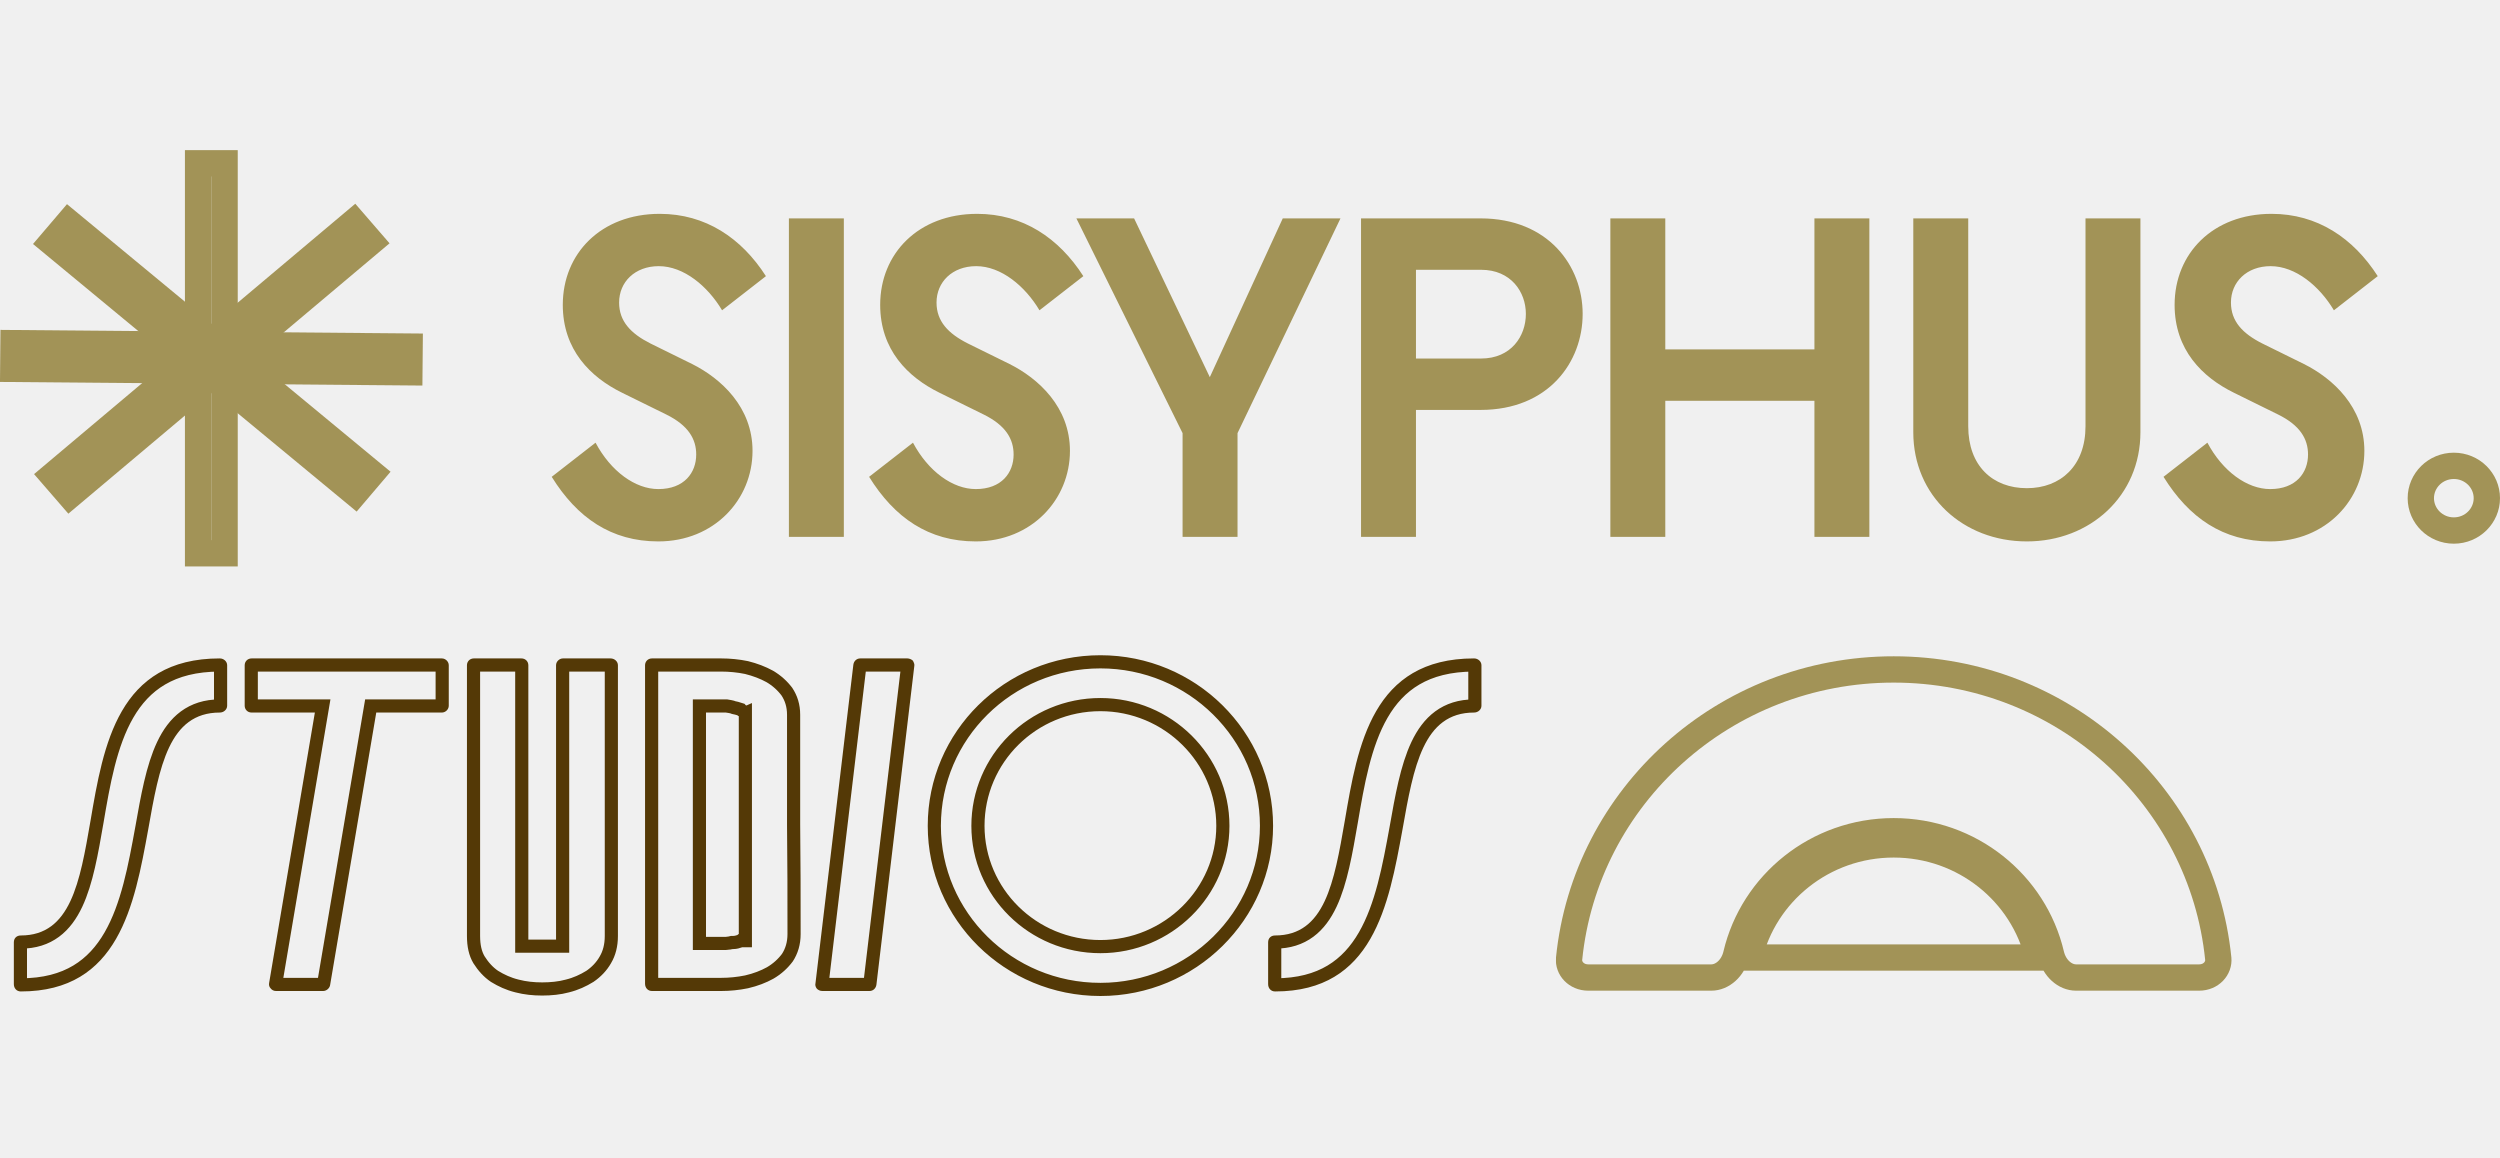
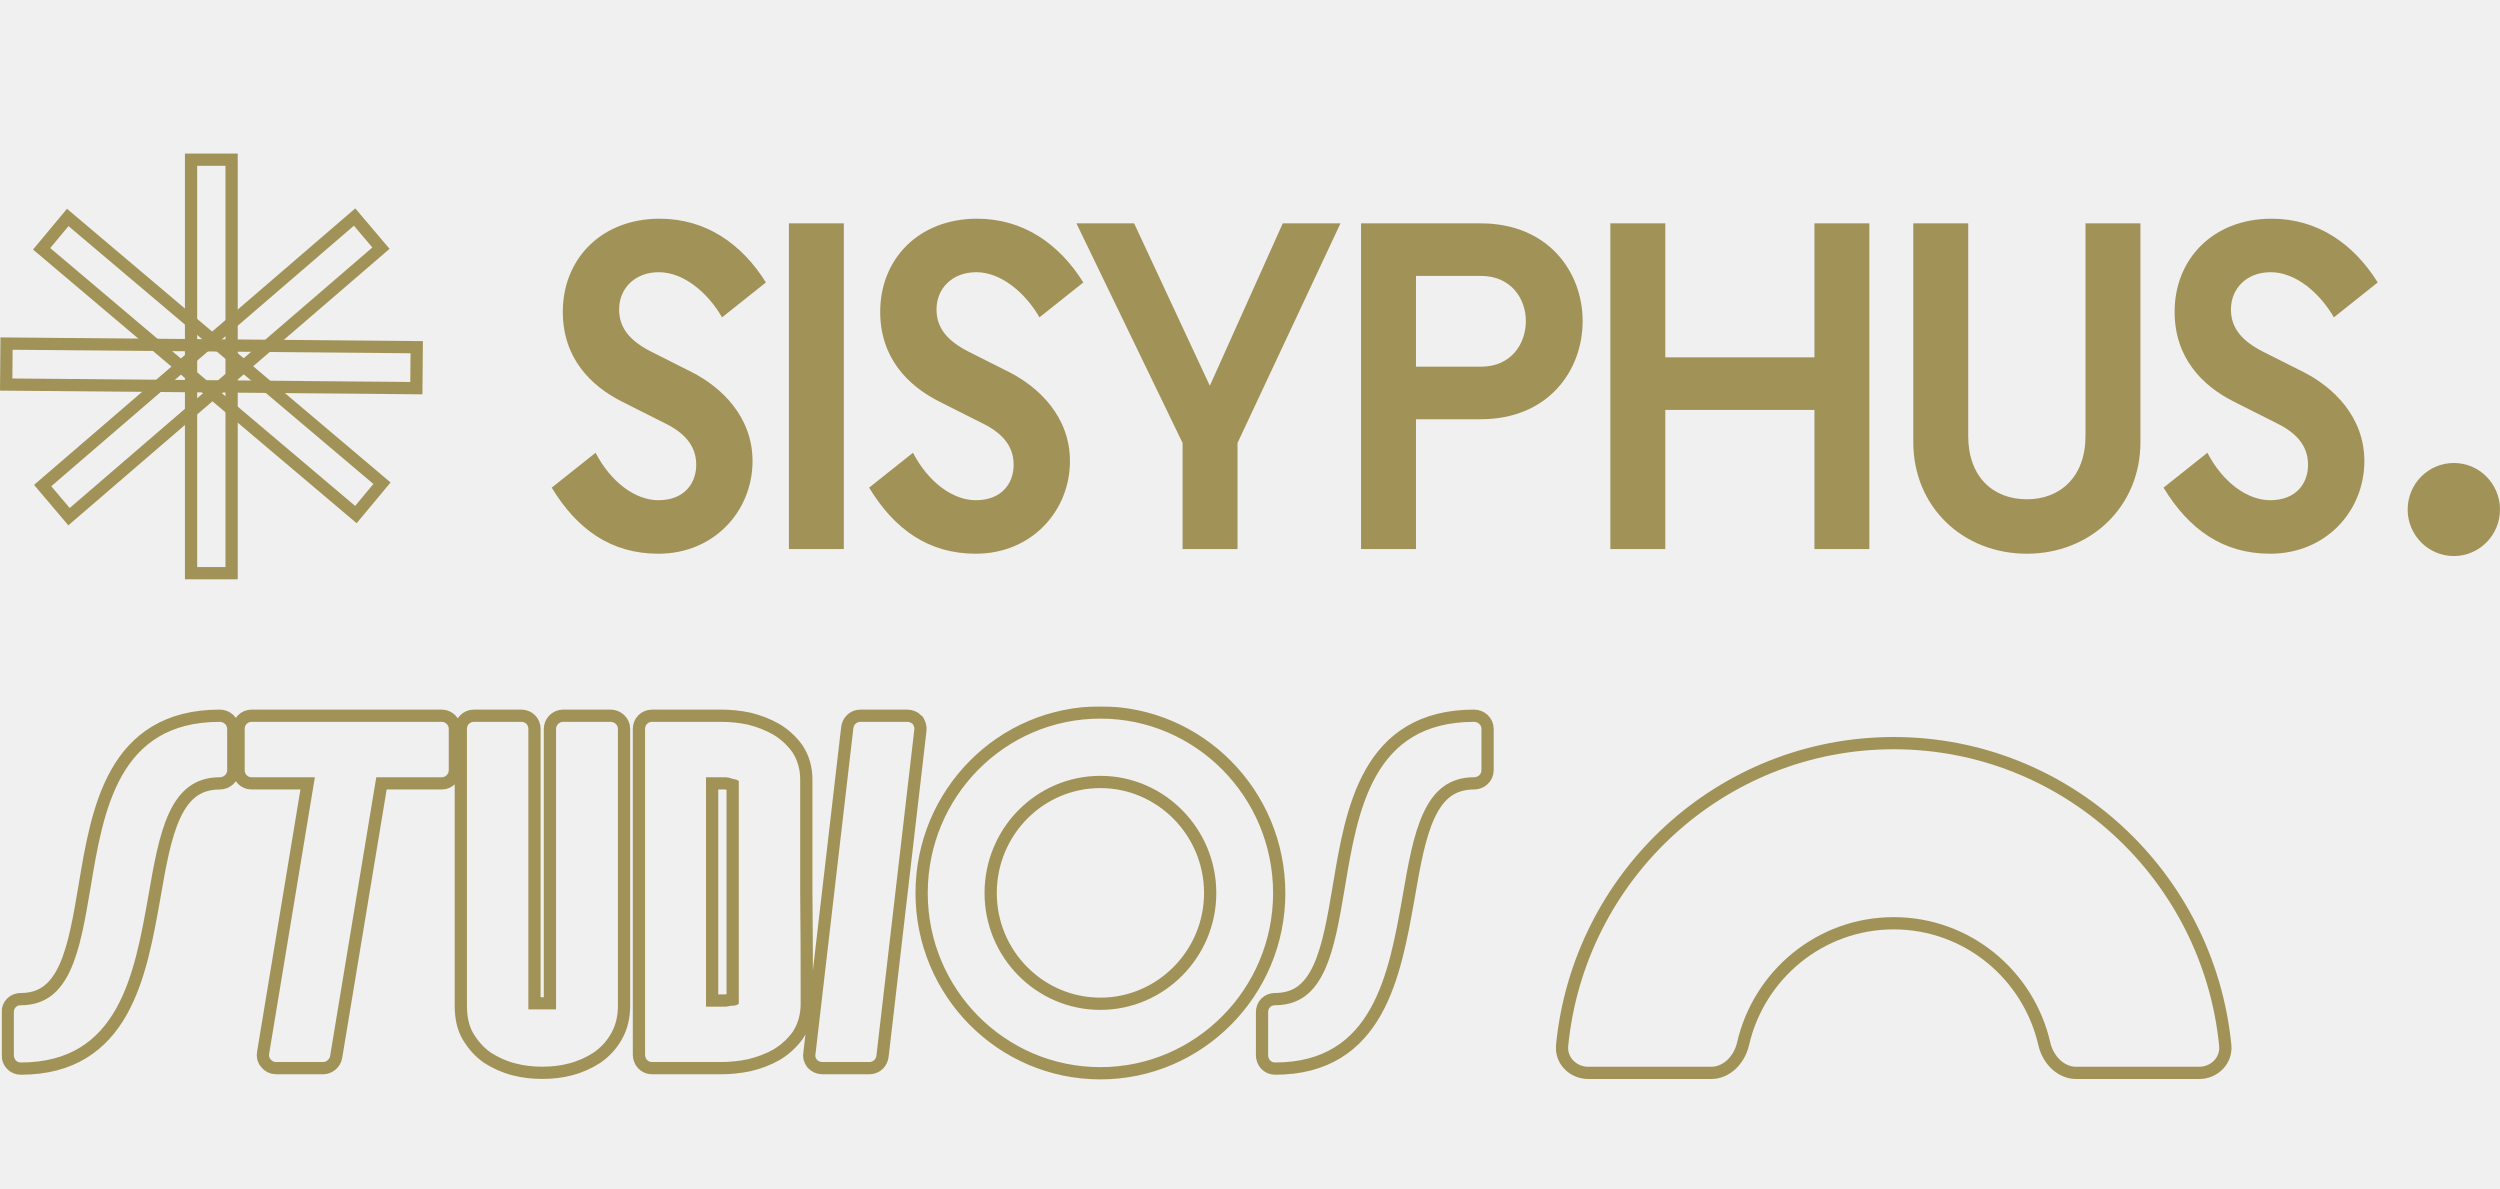
- <svg xmlns="http://www.w3.org/2000/svg" width="95" height="44" viewBox="0 0 95 44" fill="none">
-   <g clip-path="url(#clip0_6_1856)">
-     <path d="M7.527 21.025V6.205H8.534V21.025H7.527Z" stroke="#A29357" />
-     <path d="M0.513 13.04L15.565 13.17L15.556 14.147L0.504 14.018L0.513 13.04Z" stroke="#A29357" />
-     <path d="M2.606 8.457L14.132 17.988L13.491 18.741L1.964 9.21L2.606 8.457Z" stroke="#A29357" />
-     <path d="M14.093 9.19L2.652 18.82L2.004 18.072L13.445 8.442L14.093 9.19Z" stroke="#A29357" />
-     <path d="M25.017 20.574C27.14 20.574 28.596 18.983 28.596 17.133C28.596 15.473 27.403 14.384 26.298 13.831L24.719 13.053C23.965 12.673 23.526 12.206 23.526 11.497C23.526 10.719 24.123 10.114 25.035 10.114C25.982 10.114 26.895 10.875 27.439 11.791L29.105 10.494C28.175 9.042 26.807 8.126 25.07 8.126C22.842 8.126 21.386 9.63 21.386 11.584C21.386 13.295 22.439 14.332 23.631 14.92L25.316 15.75C26.158 16.165 26.456 16.684 26.456 17.271C26.456 17.963 26 18.585 25.017 18.585C24.14 18.585 23.21 17.911 22.631 16.822L20.965 18.119C21.93 19.675 23.228 20.574 25.017 20.574ZM29.978 20.401H32.066V8.299H29.978V20.401ZM37.079 20.574C39.202 20.574 40.658 18.983 40.658 17.133C40.658 15.473 39.465 14.384 38.36 13.831L36.781 13.053C36.026 12.673 35.588 12.206 35.588 11.497C35.588 10.719 36.184 10.114 37.096 10.114C38.044 10.114 38.956 10.875 39.5 11.791L41.167 10.494C40.237 9.042 38.868 8.126 37.132 8.126C34.903 8.126 33.447 9.63 33.447 11.584C33.447 13.295 34.5 14.332 35.693 14.92L37.377 15.75C38.219 16.165 38.517 16.684 38.517 17.271C38.517 17.963 38.061 18.585 37.079 18.585C36.202 18.585 35.272 17.911 34.693 16.822L33.026 18.119C33.991 19.675 35.289 20.574 37.079 20.574ZM44.938 20.401H47.026V16.459L50.938 8.299H48.745L45.973 14.332L43.096 8.299H40.903L44.938 16.459V20.401ZM51.719 20.401H53.807V15.577H56.263C58.842 15.577 60.141 13.762 60.141 11.929C60.141 10.114 58.842 8.299 56.263 8.299H51.719V20.401ZM53.807 13.624V10.252H56.281C57.421 10.252 57.983 11.099 57.983 11.929C57.983 12.776 57.421 13.624 56.281 13.624H53.807ZM61.194 20.401H63.281V15.231H68.948V20.401H71.036V8.299H68.948V13.278H63.281V8.299H61.194V20.401ZM77.021 20.574C79.424 20.574 81.336 18.845 81.336 16.424V8.299H79.249V16.2C79.249 17.704 78.301 18.551 77.021 18.551C75.722 18.551 74.793 17.704 74.793 16.2V8.299H72.705V16.424C72.705 18.845 74.6 20.574 77.021 20.574ZM86.267 20.574C88.389 20.574 89.846 18.983 89.846 17.133C89.846 15.473 88.653 14.384 87.547 13.831L85.969 13.053C85.214 12.673 84.776 12.206 84.776 11.497C84.776 10.719 85.372 10.114 86.284 10.114C87.232 10.114 88.144 10.875 88.688 11.791L90.354 10.494C89.424 9.042 88.056 8.126 86.319 8.126C84.091 8.126 82.635 9.63 82.635 11.584C82.635 13.295 83.688 14.332 84.881 14.92L86.565 15.75C87.407 16.165 87.705 16.684 87.705 17.271C87.705 17.963 87.249 18.585 86.267 18.585C85.39 18.585 84.46 17.911 83.881 16.822L82.214 18.119C83.179 19.675 84.477 20.574 86.267 20.574Z" fill="#A29357" />
-     <mask id="path-6-inside-1_6_1856" fill="white">
-       <path d="M8.351 25.02C4.491 25.02 3.93 28.305 3.439 31.192C3.035 33.526 2.684 35.548 0.79 35.548C0.632 35.548 0.526 35.652 0.526 35.808V37.398C0.526 37.554 0.632 37.675 0.79 37.675C4.509 37.675 5.105 34.407 5.632 31.52C6.053 29.134 6.421 27.077 8.351 27.077C8.509 27.077 8.632 26.956 8.632 26.818V25.279C8.632 25.141 8.509 25.02 8.351 25.02ZM9.561 25.02C9.404 25.02 9.298 25.141 9.298 25.279V26.818C9.298 26.956 9.404 27.077 9.561 27.077H11.965L10.228 37.346C10.211 37.416 10.228 37.502 10.281 37.554C10.333 37.623 10.404 37.658 10.491 37.658H12.281C12.404 37.658 12.526 37.554 12.544 37.433L14.298 27.077H16.79C16.93 27.077 17.053 26.956 17.053 26.818V25.279C17.053 25.141 16.93 25.02 16.79 25.02H9.561ZM23.2 25.02H21.393C21.253 25.02 21.13 25.141 21.13 25.279V35.704H20.077V25.279C20.077 25.141 19.972 25.02 19.814 25.02H18.007C17.849 25.02 17.744 25.141 17.744 25.279V35.566C17.744 35.963 17.814 36.309 17.989 36.603C18.165 36.88 18.375 37.122 18.656 37.312C18.937 37.485 19.235 37.623 19.586 37.71C19.919 37.796 20.253 37.831 20.604 37.831C20.954 37.831 21.305 37.796 21.621 37.71C21.972 37.623 22.27 37.485 22.551 37.312C22.832 37.122 23.06 36.88 23.218 36.603C23.393 36.309 23.481 35.963 23.481 35.566V25.279C23.481 25.141 23.358 25.02 23.2 25.02ZM30.407 31.33C30.407 29.947 30.407 28.547 30.407 27.163C30.407 26.766 30.302 26.437 30.109 26.143C29.916 25.884 29.67 25.659 29.372 25.486C29.091 25.331 28.775 25.21 28.424 25.123C28.091 25.054 27.74 25.02 27.407 25.02H24.775C24.617 25.02 24.512 25.141 24.512 25.279V37.381C24.512 37.537 24.617 37.658 24.775 37.658H27.407C27.74 37.658 28.091 37.623 28.424 37.554C28.793 37.468 29.109 37.346 29.389 37.191C29.688 37.018 29.933 36.793 30.126 36.534C30.319 36.24 30.424 35.894 30.424 35.497C30.424 34.114 30.424 32.713 30.407 31.33ZM28.074 35.497H28.056C28.038 35.514 28.021 35.531 28.021 35.531C27.968 35.548 27.916 35.566 27.846 35.566C27.828 35.566 27.81 35.566 27.775 35.566C27.705 35.583 27.635 35.6 27.582 35.6H26.828V27.077H27.407C27.442 27.077 27.495 27.077 27.582 27.077C27.67 27.094 27.74 27.094 27.81 27.129C27.898 27.146 27.968 27.163 28.021 27.181C28.038 27.198 28.056 27.215 28.074 27.215C28.074 27.215 28.074 27.233 28.074 27.25V35.497ZM34.69 25.106C34.637 25.054 34.55 25.02 34.48 25.02H32.69C32.55 25.02 32.444 25.123 32.427 25.262L30.988 37.364C30.971 37.433 30.988 37.502 31.041 37.571C31.094 37.623 31.164 37.658 31.252 37.658H33.041C33.181 37.658 33.286 37.554 33.304 37.416L34.743 25.314C34.76 25.244 34.725 25.175 34.69 25.106ZM41.816 24.899C38.184 24.899 35.254 27.803 35.254 31.382C35.254 34.943 38.184 37.848 41.816 37.848C45.43 37.848 48.377 34.943 48.377 31.382C48.377 27.803 45.43 24.899 41.816 24.899ZM41.816 35.721C39.377 35.721 37.412 33.768 37.412 31.382C37.412 28.979 39.377 27.025 41.816 27.025C44.237 27.025 46.219 28.979 46.219 31.382C46.219 33.768 44.237 35.721 41.816 35.721ZM56.014 25.02C52.154 25.02 51.593 28.305 51.102 31.192C50.698 33.526 50.347 35.548 48.453 35.548C48.295 35.548 48.189 35.652 48.189 35.808V37.398C48.189 37.554 48.295 37.675 48.453 37.675C52.172 37.675 52.768 34.407 53.295 31.52C53.716 29.134 54.084 27.077 56.014 27.077C56.172 27.077 56.295 26.956 56.295 26.818V25.279C56.295 25.141 56.172 25.02 56.014 25.02Z" />
+ <svg xmlns="http://www.w3.org/2000/svg" width="204" height="97" viewBox="0 0 204 97" fill="none">
+   <g clip-path="url(#clip0_3058_341)">
+     <path d="M15.59 46.772V13.03H18.899V46.772H15.59Z" stroke="#A19357" />
+     <path d="M0.534 28.036L34.004 28.331L33.975 31.673L0.505 31.379L0.534 28.036Z" stroke="#A19357" />
+     <path d="M5.527 17.744L31.169 39.43L29.04 41.988L3.397 20.302L5.527 17.744Z" stroke="#A19357" />
+     <path d="M31.086 20.25L5.632 42.16L3.48 39.621L28.934 17.711L31.086 20.25Z" stroke="#A19357" />
+     <path d="M53.722 45.184C58.281 45.184 61.407 41.69 61.407 37.628C61.407 33.983 58.846 31.591 56.472 30.375L53.082 28.667C51.462 27.832 50.52 26.806 50.52 25.25C50.52 23.541 51.801 22.212 53.76 22.212C55.794 22.212 57.753 23.883 58.921 25.895L62.5 23.047C60.503 19.858 57.565 17.846 53.835 17.846C49.051 17.846 45.924 21.149 45.924 25.439C45.924 29.198 48.184 31.477 50.746 32.768L54.362 34.59C56.171 35.501 56.811 36.641 56.811 37.931C56.811 39.45 55.832 40.817 53.722 40.817C51.838 40.817 49.842 39.336 48.599 36.944L45.02 39.792C47.092 43.209 49.879 45.184 53.722 45.184ZM64.374 44.804H68.857V18.225H64.374V44.804ZM79.622 45.184C84.181 45.184 87.308 41.69 87.308 37.628C87.308 33.983 84.746 31.591 82.372 30.375L78.982 28.667C77.362 27.832 76.42 26.806 76.42 25.25C76.42 23.541 77.701 22.212 79.66 22.212C81.694 22.212 83.653 23.883 84.821 25.895L88.4 23.047C86.403 19.858 83.465 17.846 79.735 17.846C74.951 17.846 71.824 21.149 71.824 25.439C71.824 29.198 74.084 31.477 76.646 32.768L80.263 34.59C82.071 35.501 82.712 36.641 82.712 37.931C82.712 39.45 81.732 40.817 79.622 40.817C77.739 40.817 75.742 39.336 74.499 36.944L70.92 39.792C72.992 43.209 75.78 45.184 79.622 45.184ZM96.499 44.804H100.982V36.147L109.384 18.225H104.674L98.722 31.477L92.544 18.225H87.835L96.499 36.147V44.804ZM111.061 44.804H115.544V34.21H120.818C126.356 34.21 129.144 30.224 129.144 26.199C129.144 22.212 126.356 18.225 120.818 18.225H111.061V44.804ZM115.544 29.92V22.516H120.856C123.305 22.516 124.51 24.376 124.51 26.199C124.51 28.059 123.305 29.92 120.856 29.92H115.544ZM131.406 44.804H135.889V33.451H148.057V44.804H152.54V18.225H148.057V29.16H135.889V18.225H131.406V44.804ZM165.392 45.184C170.553 45.184 174.66 41.387 174.66 36.071V18.225H170.176V35.577C170.176 38.881 168.142 40.741 165.392 40.741C162.604 40.741 160.607 38.881 160.607 35.577V18.225H156.124V36.071C156.124 41.387 160.193 45.184 165.392 45.184ZM185.247 45.184C189.805 45.184 192.932 41.69 192.932 37.628C192.932 33.983 190.37 31.591 187.997 30.375L184.606 28.667C182.986 27.832 182.045 26.806 182.045 25.25C182.045 23.541 183.325 22.212 185.284 22.212C187.319 22.212 189.277 23.883 190.445 25.895L194.024 23.047C192.028 19.858 189.089 17.846 185.36 17.846C180.575 17.846 177.448 21.149 177.448 25.439C177.448 29.198 179.709 31.477 182.271 32.768L185.887 34.59C187.696 35.501 188.336 36.641 188.336 37.931C188.336 39.45 187.357 40.817 185.247 40.817C183.363 40.817 181.366 39.336 180.123 36.944L176.544 39.792C178.616 43.209 181.404 45.184 185.247 45.184Z" fill="#A19357" />
+     <mask id="path-6-outside-1_3058_341" maskUnits="userSpaceOnUse" x="0.131" y="57.639" width="122" height="31" fill="black">
+       <rect fill="white" x="0.131" y="57.639" width="122" height="31" />
+       <path d="M17.933 58.904C9.645 58.904 8.439 66.119 7.385 72.46C6.518 77.585 5.765 82.028 1.696 82.028C1.357 82.028 1.131 82.255 1.131 82.597V86.09C1.131 86.432 1.357 86.698 1.696 86.698C9.683 86.698 10.963 79.522 12.094 73.181C12.998 67.941 13.789 63.423 17.933 63.423C18.272 63.423 18.536 63.157 18.536 62.853V59.474C18.536 59.17 18.272 58.904 17.933 58.904ZM20.532 58.904C20.194 58.904 19.967 59.17 19.967 59.474V62.853C19.967 63.157 20.194 63.423 20.532 63.423H25.694L21.964 85.977C21.926 86.128 21.964 86.318 22.077 86.432C22.19 86.584 22.341 86.66 22.529 86.66H26.372C26.636 86.66 26.899 86.432 26.937 86.166L30.704 63.423H36.054C36.355 63.423 36.619 63.157 36.619 62.853V59.474C36.619 59.17 36.355 58.904 36.054 58.904H20.532ZM49.82 58.904H45.939C45.638 58.904 45.374 59.17 45.374 59.474V82.369H43.114V59.474C43.114 59.17 42.888 58.904 42.549 58.904H38.668C38.329 58.904 38.103 59.17 38.103 59.474V82.066C38.103 82.939 38.254 83.698 38.631 84.344C39.007 84.951 39.459 85.483 40.062 85.9C40.665 86.28 41.306 86.584 42.059 86.774C42.775 86.964 43.49 87.04 44.244 87.04C44.998 87.04 45.751 86.964 46.429 86.774C47.182 86.584 47.823 86.28 48.426 85.9C49.029 85.483 49.518 84.951 49.857 84.344C50.234 83.698 50.422 82.939 50.422 82.066V59.474C50.422 59.17 50.159 58.904 49.82 58.904ZM65.295 72.763C65.295 69.726 65.295 66.65 65.295 63.613C65.295 62.739 65.069 62.018 64.655 61.373C64.24 60.803 63.713 60.309 63.073 59.93C62.47 59.588 61.792 59.322 61.038 59.132C60.322 58.98 59.569 58.904 58.853 58.904H53.202C52.863 58.904 52.637 59.17 52.637 59.474V86.052C52.637 86.394 52.863 86.66 53.202 86.66H58.853C59.569 86.66 60.322 86.584 61.038 86.432C61.829 86.242 62.508 85.977 63.11 85.635C63.751 85.255 64.278 84.761 64.693 84.192C65.107 83.546 65.333 82.787 65.333 81.914C65.333 78.876 65.333 75.801 65.295 72.763ZM60.285 81.914H60.247C60.209 81.952 60.172 81.99 60.172 81.99C60.059 82.028 59.946 82.066 59.795 82.066C59.757 82.066 59.72 82.066 59.644 82.066C59.494 82.104 59.343 82.142 59.23 82.142H57.61V63.423H58.853C58.929 63.423 59.042 63.423 59.23 63.423C59.418 63.461 59.569 63.461 59.72 63.537C59.908 63.575 60.059 63.613 60.172 63.651C60.209 63.689 60.247 63.727 60.285 63.727C60.285 63.727 60.285 63.764 60.285 63.803V81.914ZM74.493 59.094C74.38 58.98 74.192 58.904 74.041 58.904H70.198C69.897 58.904 69.671 59.132 69.633 59.436L66.544 86.014C66.506 86.166 66.544 86.318 66.657 86.47C66.77 86.584 66.921 86.66 67.109 86.66H70.952C71.253 86.66 71.479 86.432 71.517 86.128L74.606 59.55C74.644 59.398 74.568 59.246 74.493 59.094ZM89.794 58.639C81.996 58.639 75.704 65.017 75.704 72.877C75.704 80.699 81.996 87.078 89.794 87.078C97.555 87.078 103.884 80.699 103.884 72.877C103.884 65.017 97.555 58.639 89.794 58.639ZM89.794 82.407C84.558 82.407 80.338 78.117 80.338 72.877C80.338 67.599 84.558 63.309 89.794 63.309C94.993 63.309 99.25 67.599 99.25 72.877C99.25 78.117 94.993 82.407 89.794 82.407ZM120.283 58.904C111.995 58.904 110.79 66.119 109.735 72.46C108.868 77.585 108.115 82.028 104.046 82.028C103.707 82.028 103.481 82.255 103.481 82.597V86.09C103.481 86.432 103.707 86.698 104.046 86.698C112.033 86.698 113.314 79.522 114.444 73.181C115.348 67.941 116.139 63.423 120.283 63.423C120.622 63.423 120.886 63.157 120.886 62.853V59.474C120.886 59.17 120.622 58.904 120.283 58.904Z" />
    </mask>
-     <path d="M8.351 25.02C4.491 25.02 3.93 28.305 3.439 31.192C3.035 33.526 2.684 35.548 0.79 35.548C0.632 35.548 0.526 35.652 0.526 35.808V37.398C0.526 37.554 0.632 37.675 0.79 37.675C4.509 37.675 5.105 34.407 5.632 31.52C6.053 29.134 6.421 27.077 8.351 27.077C8.509 27.077 8.632 26.956 8.632 26.818V25.279C8.632 25.141 8.509 25.02 8.351 25.02ZM9.561 25.02C9.404 25.02 9.298 25.141 9.298 25.279V26.818C9.298 26.956 9.404 27.077 9.561 27.077H11.965L10.228 37.346C10.211 37.416 10.228 37.502 10.281 37.554C10.333 37.623 10.404 37.658 10.491 37.658H12.281C12.404 37.658 12.526 37.554 12.544 37.433L14.298 27.077H16.79C16.93 27.077 17.053 26.956 17.053 26.818V25.279C17.053 25.141 16.93 25.02 16.79 25.02H9.561ZM23.2 25.02H21.393C21.253 25.02 21.13 25.141 21.13 25.279V35.704H20.077V25.279C20.077 25.141 19.972 25.02 19.814 25.02H18.007C17.849 25.02 17.744 25.141 17.744 25.279V35.566C17.744 35.963 17.814 36.309 17.989 36.603C18.165 36.88 18.375 37.122 18.656 37.312C18.937 37.485 19.235 37.623 19.586 37.71C19.919 37.796 20.253 37.831 20.604 37.831C20.954 37.831 21.305 37.796 21.621 37.71C21.972 37.623 22.27 37.485 22.551 37.312C22.832 37.122 23.06 36.88 23.218 36.603C23.393 36.309 23.481 35.963 23.481 35.566V25.279C23.481 25.141 23.358 25.02 23.2 25.02ZM30.407 31.33C30.407 29.947 30.407 28.547 30.407 27.163C30.407 26.766 30.302 26.437 30.109 26.143C29.916 25.884 29.67 25.659 29.372 25.486C29.091 25.331 28.775 25.21 28.424 25.123C28.091 25.054 27.74 25.02 27.407 25.02H24.775C24.617 25.02 24.512 25.141 24.512 25.279V37.381C24.512 37.537 24.617 37.658 24.775 37.658H27.407C27.74 37.658 28.091 37.623 28.424 37.554C28.793 37.468 29.109 37.346 29.389 37.191C29.688 37.018 29.933 36.793 30.126 36.534C30.319 36.24 30.424 35.894 30.424 35.497C30.424 34.114 30.424 32.713 30.407 31.33ZM28.074 35.497H28.056C28.038 35.514 28.021 35.531 28.021 35.531C27.968 35.548 27.916 35.566 27.846 35.566C27.828 35.566 27.81 35.566 27.775 35.566C27.705 35.583 27.635 35.6 27.582 35.6H26.828V27.077H27.407C27.442 27.077 27.495 27.077 27.582 27.077C27.67 27.094 27.74 27.094 27.81 27.129C27.898 27.146 27.968 27.163 28.021 27.181C28.038 27.198 28.056 27.215 28.074 27.215C28.074 27.215 28.074 27.233 28.074 27.25V35.497ZM34.69 25.106C34.637 25.054 34.55 25.02 34.48 25.02H32.69C32.55 25.02 32.444 25.123 32.427 25.262L30.988 37.364C30.971 37.433 30.988 37.502 31.041 37.571C31.094 37.623 31.164 37.658 31.252 37.658H33.041C33.181 37.658 33.286 37.554 33.304 37.416L34.743 25.314C34.76 25.244 34.725 25.175 34.69 25.106ZM41.816 24.899C38.184 24.899 35.254 27.803 35.254 31.382C35.254 34.943 38.184 37.848 41.816 37.848C45.43 37.848 48.377 34.943 48.377 31.382C48.377 27.803 45.43 24.899 41.816 24.899ZM41.816 35.721C39.377 35.721 37.412 33.768 37.412 31.382C37.412 28.979 39.377 27.025 41.816 27.025C44.237 27.025 46.219 28.979 46.219 31.382C46.219 33.768 44.237 35.721 41.816 35.721ZM56.014 25.02C52.154 25.02 51.593 28.305 51.102 31.192C50.698 33.526 50.347 35.548 48.453 35.548C48.295 35.548 48.189 35.652 48.189 35.808V37.398C48.189 37.554 48.295 37.675 48.453 37.675C52.172 37.675 52.768 34.407 53.295 31.52C53.716 29.134 54.084 27.077 56.014 27.077C56.172 27.077 56.295 26.956 56.295 26.818V25.279C56.295 25.141 56.172 25.02 56.014 25.02Z" stroke="#543906" mask="url(#path-6-inside-1_6_1856)" />
-     <path d="M94.5 18.931C94.5 19.603 93.945 20.16 93.246 20.16C92.546 20.16 91.991 19.603 91.991 18.931C91.991 18.259 92.546 17.702 93.246 17.702C93.945 17.702 94.5 18.259 94.5 18.931Z" stroke="#A29357" />
-     <mask id="mask0_6_1856" style="mask-type:luminance" maskUnits="userSpaceOnUse" x="59" y="18" width="26" height="26">
-       <path d="M84.912 18.585H59.123V44H84.912V18.585Z" fill="white" />
+     <path d="M17.933 58.904C9.645 58.904 8.439 66.119 7.385 72.46C6.518 77.585 5.765 82.028 1.696 82.028C1.357 82.028 1.131 82.255 1.131 82.597V86.09C1.131 86.432 1.357 86.698 1.696 86.698C9.683 86.698 10.963 79.522 12.094 73.181C12.998 67.941 13.789 63.423 17.933 63.423C18.272 63.423 18.536 63.157 18.536 62.853V59.474C18.536 59.17 18.272 58.904 17.933 58.904ZM20.532 58.904C20.194 58.904 19.967 59.17 19.967 59.474V62.853C19.967 63.157 20.194 63.423 20.532 63.423H25.694L21.964 85.977C21.926 86.128 21.964 86.318 22.077 86.432C22.19 86.584 22.341 86.66 22.529 86.66H26.372C26.636 86.66 26.899 86.432 26.937 86.166L30.704 63.423H36.054C36.355 63.423 36.619 63.157 36.619 62.853V59.474C36.619 59.17 36.355 58.904 36.054 58.904H20.532ZM49.82 58.904H45.939C45.638 58.904 45.374 59.17 45.374 59.474V82.369H43.114V59.474C43.114 59.17 42.888 58.904 42.549 58.904H38.668C38.329 58.904 38.103 59.17 38.103 59.474V82.066C38.103 82.939 38.254 83.698 38.631 84.344C39.007 84.951 39.459 85.483 40.062 85.9C40.665 86.28 41.306 86.584 42.059 86.774C42.775 86.964 43.49 87.04 44.244 87.04C44.998 87.04 45.751 86.964 46.429 86.774C47.182 86.584 47.823 86.28 48.426 85.9C49.029 85.483 49.518 84.951 49.857 84.344C50.234 83.698 50.422 82.939 50.422 82.066V59.474C50.422 59.17 50.159 58.904 49.82 58.904ZM65.295 72.763C65.295 69.726 65.295 66.65 65.295 63.613C65.295 62.739 65.069 62.018 64.655 61.373C64.24 60.803 63.713 60.309 63.073 59.93C62.47 59.588 61.792 59.322 61.038 59.132C60.322 58.98 59.569 58.904 58.853 58.904H53.202C52.863 58.904 52.637 59.17 52.637 59.474V86.052C52.637 86.394 52.863 86.66 53.202 86.66H58.853C59.569 86.66 60.322 86.584 61.038 86.432C61.829 86.242 62.508 85.977 63.11 85.635C63.751 85.255 64.278 84.761 64.693 84.192C65.107 83.546 65.333 82.787 65.333 81.914C65.333 78.876 65.333 75.801 65.295 72.763ZM60.285 81.914H60.247C60.209 81.952 60.172 81.99 60.172 81.99C60.059 82.028 59.946 82.066 59.795 82.066C59.757 82.066 59.72 82.066 59.644 82.066C59.494 82.104 59.343 82.142 59.23 82.142H57.61V63.423H58.853C58.929 63.423 59.042 63.423 59.23 63.423C59.418 63.461 59.569 63.461 59.72 63.537C59.908 63.575 60.059 63.613 60.172 63.651C60.209 63.689 60.247 63.727 60.285 63.727C60.285 63.727 60.285 63.764 60.285 63.803V81.914ZM74.493 59.094C74.38 58.98 74.192 58.904 74.041 58.904H70.198C69.897 58.904 69.671 59.132 69.633 59.436L66.544 86.014C66.506 86.166 66.544 86.318 66.657 86.47C66.77 86.584 66.921 86.66 67.109 86.66H70.952C71.253 86.66 71.479 86.432 71.517 86.128L74.606 59.55C74.644 59.398 74.568 59.246 74.493 59.094ZM89.794 58.639C81.996 58.639 75.704 65.017 75.704 72.877C75.704 80.699 81.996 87.078 89.794 87.078C97.555 87.078 103.884 80.699 103.884 72.877C103.884 65.017 97.555 58.639 89.794 58.639ZM89.794 82.407C84.558 82.407 80.338 78.117 80.338 72.877C80.338 67.599 84.558 63.309 89.794 63.309C94.993 63.309 99.25 67.599 99.25 72.877C99.25 78.117 94.993 82.407 89.794 82.407ZM120.283 58.904C111.995 58.904 110.79 66.119 109.735 72.46C108.868 77.585 108.115 82.028 104.046 82.028C103.707 82.028 103.481 82.255 103.481 82.597V86.09C103.481 86.432 103.707 86.698 104.046 86.698C112.033 86.698 113.314 79.522 114.444 73.181C115.348 67.941 116.139 63.423 120.283 63.423C120.622 63.423 120.886 63.157 120.886 62.853V59.474C120.886 59.17 120.622 58.904 120.283 58.904Z" stroke="#A19357" stroke-width="2" mask="url(#path-6-outside-1_3058_341)" />
+     <path d="M200.232 45.373C202.313 45.373 203.999 43.673 203.999 41.576C203.999 39.479 202.313 37.779 200.232 37.779C198.152 37.779 196.465 39.479 196.465 41.576C196.465 43.673 198.152 45.373 200.232 45.373Z" fill="#A19357" />
+     <mask id="mask0_3058_341" style="mask-type:luminance" maskUnits="userSpaceOnUse" x="126" y="46" width="57" height="56">
+       <path d="M182.338 46.185H126.959V102H182.338V46.185Z" fill="white" />
    </mask>
-     <g mask="url(#mask0_6_1856)">
-       <path d="M77.942 36.272C77.31 33.583 74.868 31.587 71.96 31.587C69.052 31.587 66.61 33.583 65.977 36.272C65.855 36.793 65.449 37.146 65.029 37.146H60.355C59.896 37.146 59.59 36.791 59.626 36.428C60.246 30.264 65.526 25.439 71.96 25.439C78.393 25.439 83.674 30.264 84.294 36.428C84.33 36.791 84.024 37.146 83.565 37.146H78.891C78.47 37.146 78.065 36.793 77.942 36.272ZM77.942 36.272L77.456 36.386M77.942 36.272C77.942 36.272 77.942 36.272 77.942 36.272L77.456 36.386M77.456 36.386C76.876 33.923 74.636 32.087 71.96 32.087C69.284 32.087 67.043 33.923 66.464 36.386H77.456Z" stroke="#A29357" />
+     <g mask="url(#mask0_3058_341)">
+       <path d="M181.581 85.309C181.7 86.52 180.709 87.547 179.445 87.547H169.408C168.178 87.547 167.123 86.514 166.814 85.167C165.519 79.538 160.512 75.338 154.525 75.338C148.538 75.338 143.53 79.538 142.236 85.167C141.926 86.514 140.871 87.547 139.642 87.547H129.604C128.34 87.547 127.35 86.52 127.469 85.309C128.832 71.455 140.428 60.64 154.525 60.64C168.621 60.64 180.218 71.455 181.581 85.309Z" stroke="#A19357" />
    </g>
  </g>
  <defs>
-     <clipPath id="clip0_6_1856">
-       <rect width="95" height="44" fill="white" />
+     <clipPath id="clip0_3058_341">
+       <rect width="204" height="96.632" fill="white" />
    </clipPath>
  </defs>
</svg>
